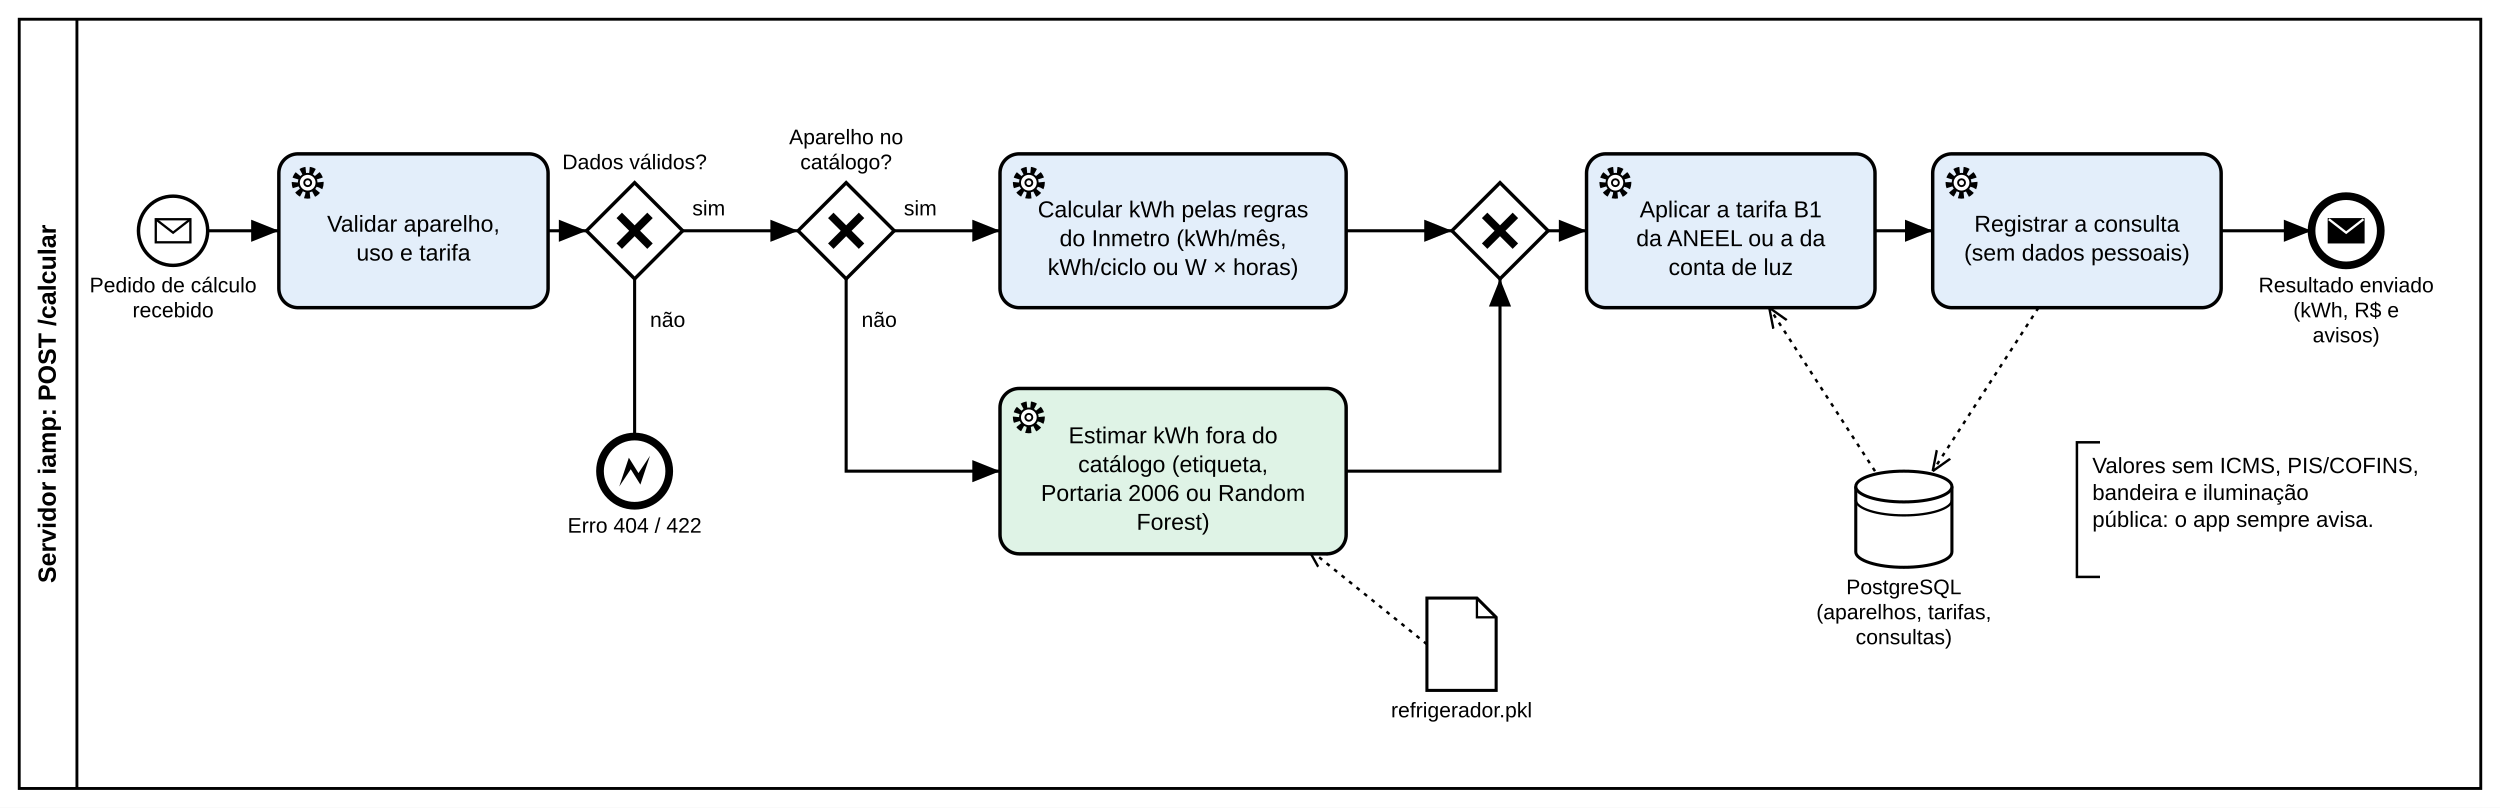
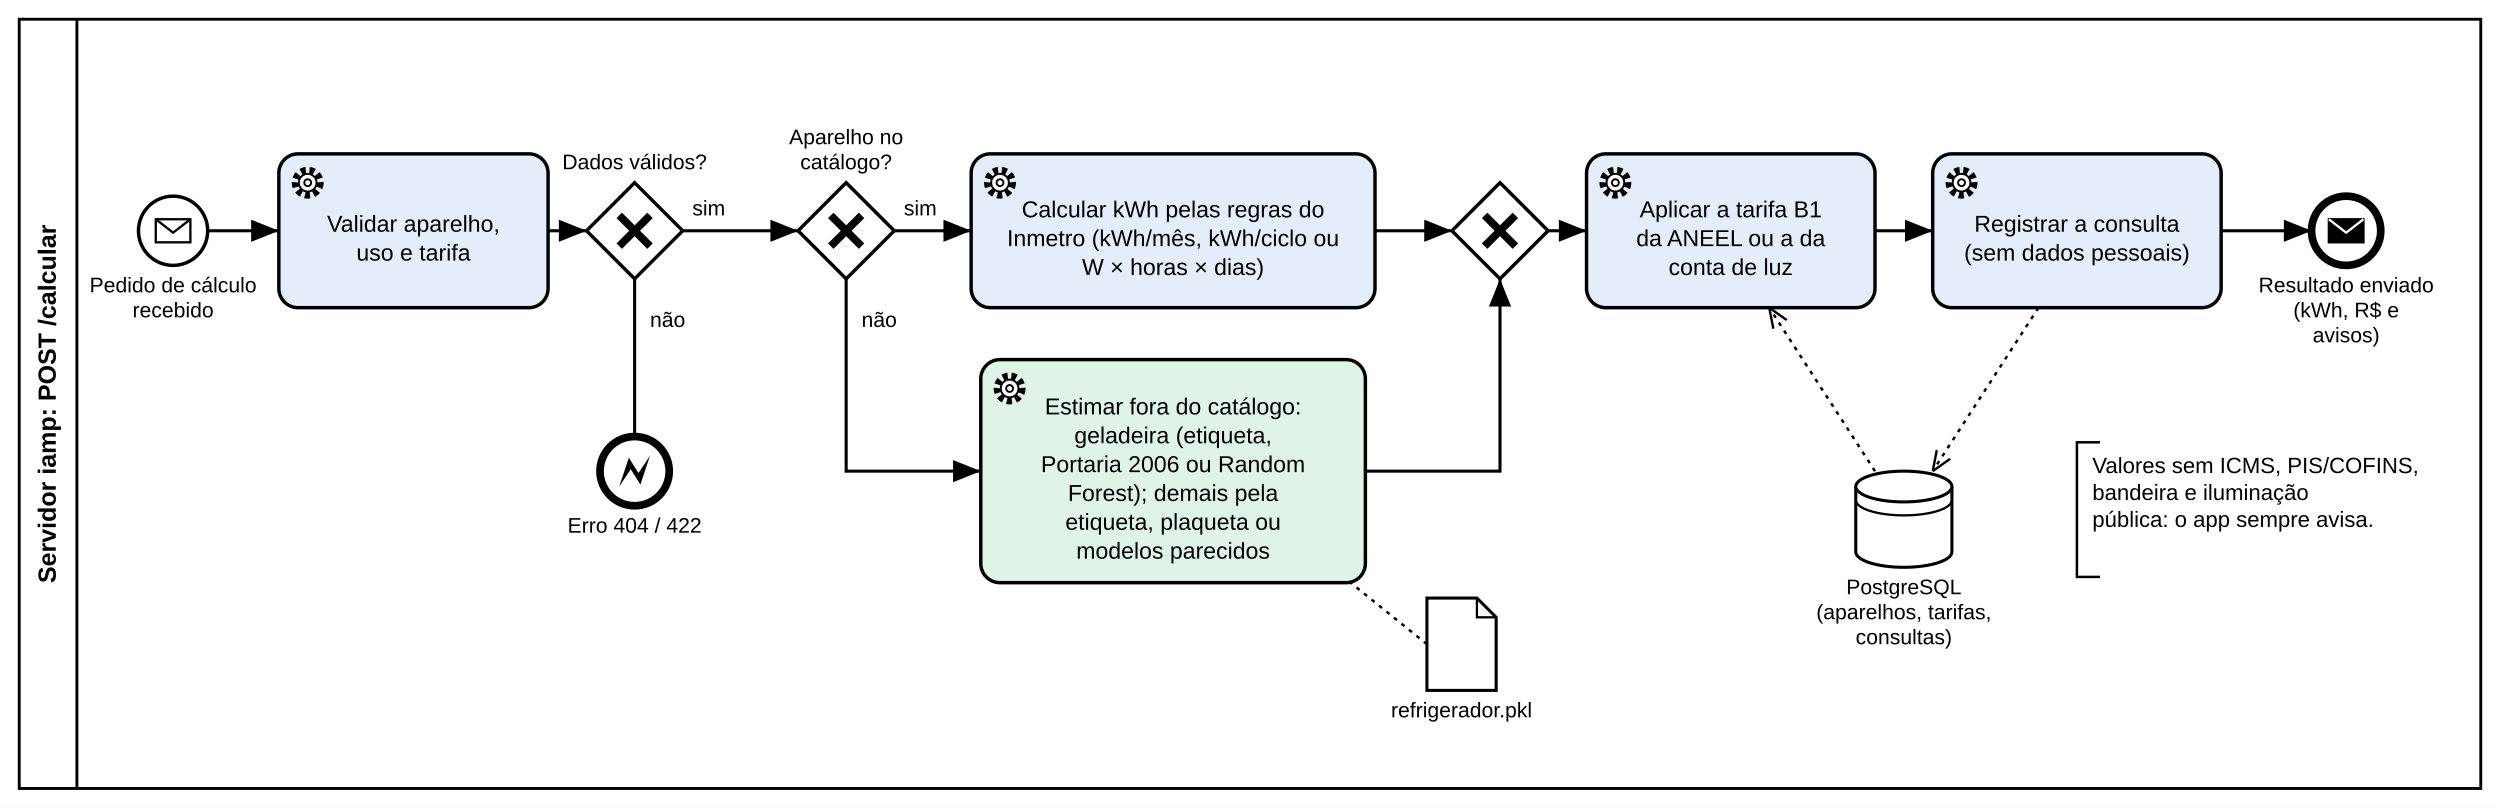
<svg xmlns="http://www.w3.org/2000/svg" viewBox="0 0 1300 420" width="1300" height="420" font-family="Arial, Helvetica, sans-serif" font-size="12">
  <defs>
    <marker id="seta" viewBox="0 0 10 10" refX="10" refY="5" markerWidth="9" markerHeight="9" orient="auto">
      <path d="M0,1 L10,5 L0,9 z" fill="#000" />
    </marker>
    <marker id="seta_msg" viewBox="0 0 10 10" refX="10" refY="5" markerWidth="10" markerHeight="10" orient="auto">
      <path d="M0,1 L10,5 L0,9 z" fill="#fff" stroke="#000" stroke-width="1" />
    </marker>
    <marker id="bola_msg" viewBox="0 0 10 10" refX="5" refY="5" markerWidth="8" markerHeight="8">
      <circle cx="5" cy="5" r="4" fill="#fff" stroke="#000" stroke-width="1" />
    </marker>
    <marker id="seta_dado" viewBox="0 0 10 10" refX="10" refY="5" markerWidth="8" markerHeight="8" orient="auto">
      <path d="M0,1 L10,5 L0,9" fill="none" stroke="#000" stroke-width="1.2" />
    </marker>
  </defs>
  <rect width="1300" height="420" fill="#fff" />
  <rect x="10" y="10" width="1280" height="400" fill="#FFFFFF" stroke="#000" stroke-width="1.5" />
  <line x1="40" y1="10" x2="40" y2="410" stroke="#000" stroke-width="1.5" />
  <text transform="translate(29,210.0) rotate(-90)" text-anchor="middle" font-size="13" font-weight="bold">Servidor iamp: POST /calcular</text>
  <path d="M1092,230 L1080,230 L1080,300 L1092,300" fill="none" stroke="#000" stroke-width="1.3" />
  <text x="1088.0" y="246.0" text-anchor="start" font-size="11.5" font-weight="normal" font-style="normal">Valores sem ICMS, PIS/COFINS,</text>
  <text x="1088.0" y="260.0" text-anchor="start" font-size="11.5" font-weight="normal" font-style="normal">bandeira e iluminação</text>
  <text x="1088.0" y="274.0" text-anchor="start" font-size="11.5" font-weight="normal" font-style="normal">pública: o app sempre avisa.</text>
  <polyline points="742.0,335.0 680.0,285.0" fill="none" stroke="#000" stroke-dasharray="2 3" stroke-width="1.3" marker-end="url(#seta_dado)" />
  <polyline points="975.0,245.0 920.0,160.0" fill="none" stroke="#000" stroke-dasharray="2 3" stroke-width="1.3" marker-end="url(#seta_dado)" />
  <polyline points="1060.0,160.0 1005.0,245.0" fill="none" stroke="#000" stroke-dasharray="2 3" stroke-width="1.3" marker-end="url(#seta_dado)" />
  <polyline points="108.0,120.0 145.0,120.0" fill="none" stroke="#000" stroke-width="1.6" marker-end="url(#seta)" />
  <polyline points="285.0,120.0 305.0,120.0" fill="none" stroke="#000" stroke-width="1.6" marker-end="url(#seta)" />
  <polyline points="330.0,145.0 330.0,245.0 312.0,245.0" fill="none" stroke="#000" stroke-width="1.6" marker-end="url(#seta)" />
  <text x="338.0" y="170.0" text-anchor="start" font-size="11" font-weight="normal" font-style="normal">não</text>
  <polyline points="355.0,120.0 415.0,120.0" fill="none" stroke="#000" stroke-width="1.6" marker-end="url(#seta)" />
  <text x="360.0" y="112.0" text-anchor="start" font-size="11" font-weight="normal" font-style="normal">sim</text>
-   <polyline points="465.0,120.0 520.0,120.0" fill="none" stroke="#000" stroke-width="1.6" marker-end="url(#seta)" />
+   <polyline points="465.0,120.0 505.0,120.0" fill="none" stroke="#000" stroke-width="1.6" marker-end="url(#seta)" />
  <text x="470.0" y="112.0" text-anchor="start" font-size="11" font-weight="normal" font-style="normal">sim</text>
-   <polyline points="440.0,145.0 440.0,245.0 520.0,245.0" fill="none" stroke="#000" stroke-width="1.6" marker-end="url(#seta)" />
+   <polyline points="440.0,145.0 440.0,245.0 510.0,245.0" fill="none" stroke="#000" stroke-width="1.6" marker-end="url(#seta)" />
  <text x="448.0" y="170.0" text-anchor="start" font-size="11" font-weight="normal" font-style="normal">não</text>
-   <polyline points="700.0,120.0 755.0,120.0" fill="none" stroke="#000" stroke-width="1.6" marker-end="url(#seta)" />
-   <polyline points="700.0,245.0 780.0,245.0 780.0,145.0" fill="none" stroke="#000" stroke-width="1.6" marker-end="url(#seta)" />
+   <polyline points="715.0,120.0 755.0,120.0" fill="none" stroke="#000" stroke-width="1.6" marker-end="url(#seta)" />
+   <polyline points="710.0,245.0 780.0,245.0 780.0,145.0" fill="none" stroke="#000" stroke-width="1.6" marker-end="url(#seta)" />
  <polyline points="805.0,120.0 825.0,120.0" fill="none" stroke="#000" stroke-width="1.6" marker-end="url(#seta)" />
  <polyline points="975.0,120.0 1005.0,120.0" fill="none" stroke="#000" stroke-width="1.6" marker-end="url(#seta)" />
  <polyline points="1155.0,120.0 1202.0,120.0" fill="none" stroke="#000" stroke-width="1.6" marker-end="url(#seta)" />
  <path d="M742.0,311.0 L768.0,311.0 L778.0,321.0 L778.0,359.0 L742.0,359.0 Z" fill="#fff" stroke="#000" stroke-width="1.6" />
  <path d="M768.0,311.0 L768.0,321.0 L778.0,321.0" fill="none" stroke="#000" stroke-width="1.2" />
  <text x="760.0" y="373.0" text-anchor="middle" font-size="11" font-weight="normal" font-style="normal">refrigerador.pkl</text>
  <path d="M965.0,253.0 L965.0,287.0 A25.0,8 0 0 0 1015.0,287.0 L1015.0,253.0" fill="#fff" stroke="#000" stroke-width="1.6" />
  <ellipse cx="990" cy="253.0" rx="25.0" ry="8" fill="#fff" stroke="#000" stroke-width="1.6" />
  <path d="M965.0,260.0 A25.0,8 0 0 0 1015.0,260.0" fill="none" stroke="#000" stroke-width="1.2" />
  <text x="990.0" y="309.0" text-anchor="middle" font-size="11" font-weight="normal" font-style="normal">PostgreSQL</text>
  <text x="990.0" y="322.0" text-anchor="middle" font-size="11" font-weight="normal" font-style="normal">(aparelhos, tarifas,</text>
  <text x="990.0" y="335.0" text-anchor="middle" font-size="11" font-weight="normal" font-style="normal">consultas)</text>
  <circle cx="90" cy="120" r="18" fill="#fff" stroke="#000" stroke-width="1.8" />
  <rect x="81" y="114" width="18" height="12" fill="#fff" stroke="#000" stroke-width="1.2" />
  <polyline points="81,114 90,121 99,114" fill="none" stroke="#000" stroke-width="1.2" />
  <text x="90.0" y="152.0" text-anchor="middle" font-size="11" font-weight="normal" font-style="normal">Pedido de cálculo</text>
  <text x="90.0" y="165.0" text-anchor="middle" font-size="11" font-weight="normal" font-style="normal">recebido</text>
  <rect x="145.0" y="80.0" width="140" height="80" rx="10" fill="#E3EEFA" stroke="#000" stroke-width="1.8" />
  <text x="215.0" y="120.5" text-anchor="middle" font-size="12" font-weight="normal" font-style="normal">Validar aparelho,</text>
  <text x="215.0" y="135.5" text-anchor="middle" font-size="12" font-weight="normal" font-style="normal">uso e tarifa</text>
  <circle cx="160.0" cy="95.0" r="6.5" fill="none" stroke="#000" stroke-width="3.6" stroke-dasharray="2.6 1.9" />
  <circle cx="160.0" cy="95.0" r="4.6" fill="#fff" stroke="#000" stroke-width="1" />
  <circle cx="160.0" cy="95.0" r="1.8" fill="none" stroke="#000" stroke-width="1" />
  <polygon points="330,95 355,120 330,145 305,120" fill="#fff" stroke="#000" stroke-width="1.8" />
  <path d="M322,112 L338,128 M338,112 L322,128" stroke="#000" stroke-width="4" />
  <text x="330.0" y="88.0" text-anchor="middle" font-size="11" font-weight="normal" font-style="normal">Dados válidos?</text>
  <circle cx="330" cy="245" r="18" fill="#fff" stroke="#000" stroke-width="4" />
  <polygon points="322,253 327,238 332,246 338,237 333,252 328,244" fill="#000" />
  <text x="330.0" y="277.0" text-anchor="middle" font-size="11" font-weight="normal" font-style="normal">Erro 404 / 422</text>
  <polygon points="440,95 465,120 440,145 415,120" fill="#fff" stroke="#000" stroke-width="1.8" />
  <path d="M432,112 L448,128 M448,112 L432,128" stroke="#000" stroke-width="4" />
  <text x="440.0" y="75.0" text-anchor="middle" font-size="11" font-weight="normal" font-style="normal">Aparelho no</text>
  <text x="440.0" y="88.0" text-anchor="middle" font-size="11" font-weight="normal" font-style="normal">catálogo?</text>
-   <rect x="520.0" y="80.0" width="180" height="80" rx="10" fill="#E3EEFA" stroke="#000" stroke-width="1.8" />
-   <text x="610.0" y="113.0" text-anchor="middle" font-size="12" font-weight="normal" font-style="normal">Calcular kWh pelas regras</text>
-   <text x="610.0" y="128.0" text-anchor="middle" font-size="12" font-weight="normal" font-style="normal">do Inmetro (kWh/mês,</text>
-   <text x="610.0" y="143.0" text-anchor="middle" font-size="12" font-weight="normal" font-style="normal">kWh/ciclo ou W × horas)</text>
-   <circle cx="535.0" cy="95.0" r="6.5" fill="none" stroke="#000" stroke-width="3.6" stroke-dasharray="2.6 1.9" />
-   <circle cx="535.0" cy="95.0" r="4.6" fill="#fff" stroke="#000" stroke-width="1" />
-   <circle cx="535.0" cy="95.0" r="1.8" fill="none" stroke="#000" stroke-width="1" />
-   <rect x="520.0" y="202.0" width="180" height="86" rx="10" fill="#DFF3E6" stroke="#000" stroke-width="1.8" />
-   <text x="610.0" y="230.5" text-anchor="middle" font-size="12" font-weight="normal" font-style="normal">Estimar kWh fora do</text>
-   <text x="610.0" y="245.5" text-anchor="middle" font-size="12" font-weight="normal" font-style="normal">catálogo (etiqueta,</text>
-   <text x="610.0" y="260.5" text-anchor="middle" font-size="12" font-weight="normal" font-style="normal">Portaria 2006 ou Random</text>
-   <text x="610.0" y="275.5" text-anchor="middle" font-size="12" font-weight="normal" font-style="normal">Forest)</text>
-   <circle cx="535.0" cy="217.0" r="6.5" fill="none" stroke="#000" stroke-width="3.6" stroke-dasharray="2.6 1.9" />
-   <circle cx="535.0" cy="217.0" r="4.6" fill="#fff" stroke="#000" stroke-width="1" />
-   <circle cx="535.0" cy="217.0" r="1.8" fill="none" stroke="#000" stroke-width="1" />
+   <rect x="505.0" y="80.0" width="210" height="80" rx="10" fill="#E3EEFA" stroke="#000" stroke-width="1.8" />
+   <text x="610.0" y="113.0" text-anchor="middle" font-size="12" font-weight="normal" font-style="normal">Calcular kWh pelas regras do</text>
+   <text x="610.0" y="128.0" text-anchor="middle" font-size="12" font-weight="normal" font-style="normal">Inmetro (kWh/mês, kWh/ciclo ou</text>
+   <text x="610.0" y="143.0" text-anchor="middle" font-size="12" font-weight="normal" font-style="normal">W × horas × dias)</text>
+   <circle cx="520.0" cy="95.0" r="6.5" fill="none" stroke="#000" stroke-width="3.6" stroke-dasharray="2.6 1.9" />
+   <circle cx="520.0" cy="95.0" r="4.6" fill="#fff" stroke="#000" stroke-width="1" />
+   <circle cx="520.0" cy="95.0" r="1.8" fill="none" stroke="#000" stroke-width="1" />
+   <rect x="510.0" y="187.0" width="200" height="116" rx="10" fill="#DFF3E6" stroke="#000" stroke-width="1.8" />
+   <text x="610.0" y="215.5" text-anchor="middle" font-size="12" font-weight="normal" font-style="normal">Estimar fora do catálogo:</text>
+   <text x="610.0" y="230.5" text-anchor="middle" font-size="12" font-weight="normal" font-style="normal">geladeira (etiqueta,</text>
+   <text x="610.0" y="245.5" text-anchor="middle" font-size="12" font-weight="normal" font-style="normal">Portaria 2006 ou Random</text>
+   <text x="610.0" y="260.5" text-anchor="middle" font-size="12" font-weight="normal" font-style="normal">Forest); demais pela</text>
+   <text x="610.0" y="275.5" text-anchor="middle" font-size="12" font-weight="normal" font-style="normal">etiqueta, plaqueta ou</text>
+   <text x="610.0" y="290.5" text-anchor="middle" font-size="12" font-weight="normal" font-style="normal">modelos parecidos</text>
+   <circle cx="525.0" cy="202.0" r="6.5" fill="none" stroke="#000" stroke-width="3.6" stroke-dasharray="2.6 1.9" />
+   <circle cx="525.0" cy="202.0" r="4.6" fill="#fff" stroke="#000" stroke-width="1" />
+   <circle cx="525.0" cy="202.0" r="1.8" fill="none" stroke="#000" stroke-width="1" />
  <polygon points="780,95 805,120 780,145 755,120" fill="#fff" stroke="#000" stroke-width="1.8" />
  <path d="M772,112 L788,128 M788,112 L772,128" stroke="#000" stroke-width="4" />
  <rect x="825.0" y="80.0" width="150" height="80" rx="10" fill="#E3EEFA" stroke="#000" stroke-width="1.8" />
  <text x="900.0" y="113.0" text-anchor="middle" font-size="12" font-weight="normal" font-style="normal">Aplicar a tarifa B1</text>
  <text x="900.0" y="128.0" text-anchor="middle" font-size="12" font-weight="normal" font-style="normal">da ANEEL ou a da</text>
  <text x="900.0" y="143.0" text-anchor="middle" font-size="12" font-weight="normal" font-style="normal">conta de luz</text>
  <circle cx="840.0" cy="95.0" r="6.5" fill="none" stroke="#000" stroke-width="3.6" stroke-dasharray="2.6 1.9" />
  <circle cx="840.0" cy="95.0" r="4.6" fill="#fff" stroke="#000" stroke-width="1" />
  <circle cx="840.0" cy="95.0" r="1.8" fill="none" stroke="#000" stroke-width="1" />
  <rect x="1005.0" y="80.0" width="150" height="80" rx="10" fill="#E3EEFA" stroke="#000" stroke-width="1.8" />
  <text x="1080.0" y="120.5" text-anchor="middle" font-size="12" font-weight="normal" font-style="normal">Registrar a consulta</text>
  <text x="1080.0" y="135.5" text-anchor="middle" font-size="12" font-weight="normal" font-style="normal">(sem dados pessoais)</text>
  <circle cx="1020.0" cy="95.0" r="6.5" fill="none" stroke="#000" stroke-width="3.6" stroke-dasharray="2.6 1.9" />
  <circle cx="1020.0" cy="95.0" r="4.6" fill="#fff" stroke="#000" stroke-width="1" />
  <circle cx="1020.0" cy="95.0" r="1.8" fill="none" stroke="#000" stroke-width="1" />
  <circle cx="1220" cy="120" r="18" fill="#fff" stroke="#000" stroke-width="4" />
  <rect x="1211" y="114" width="18" height="12" fill="#000" stroke="#000" stroke-width="1.2" />
  <polyline points="1211,114 1220,121 1229,114" fill="none" stroke="#fff" stroke-width="1.2" />
  <text x="1220.0" y="152.0" text-anchor="middle" font-size="11" font-weight="normal" font-style="normal">Resultado enviado</text>
  <text x="1220.0" y="165.0" text-anchor="middle" font-size="11" font-weight="normal" font-style="normal">(kWh, R$ e</text>
  <text x="1220.0" y="178.0" text-anchor="middle" font-size="11" font-weight="normal" font-style="normal">avisos)</text>
</svg>
